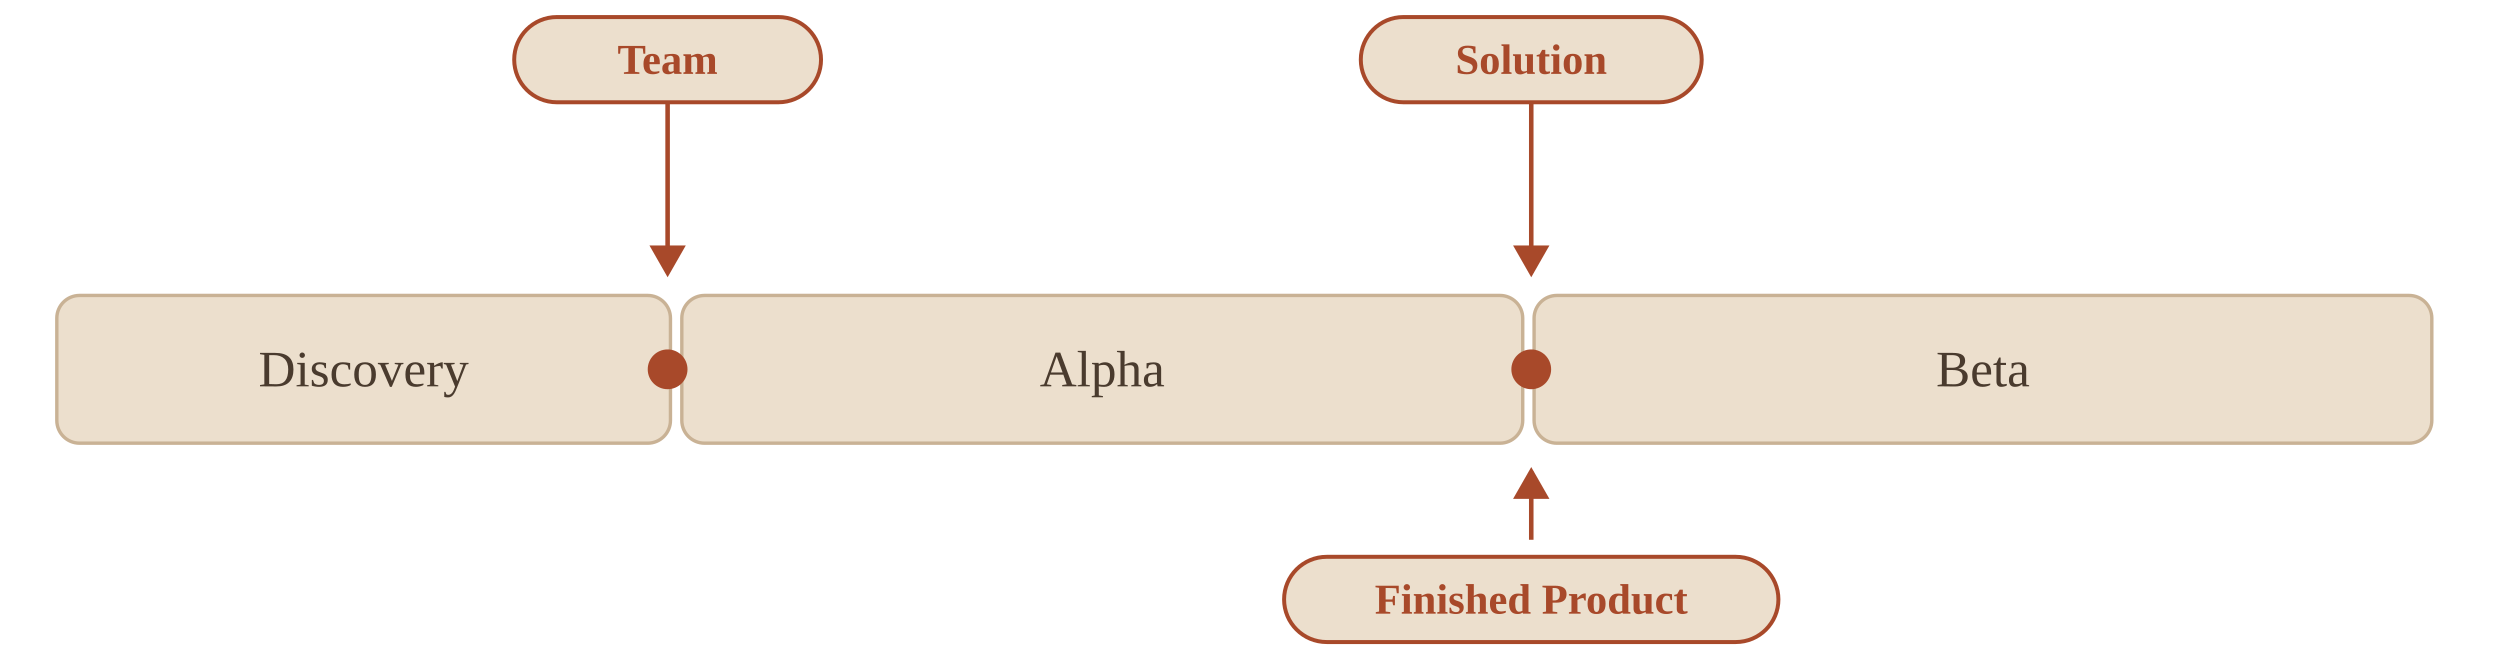
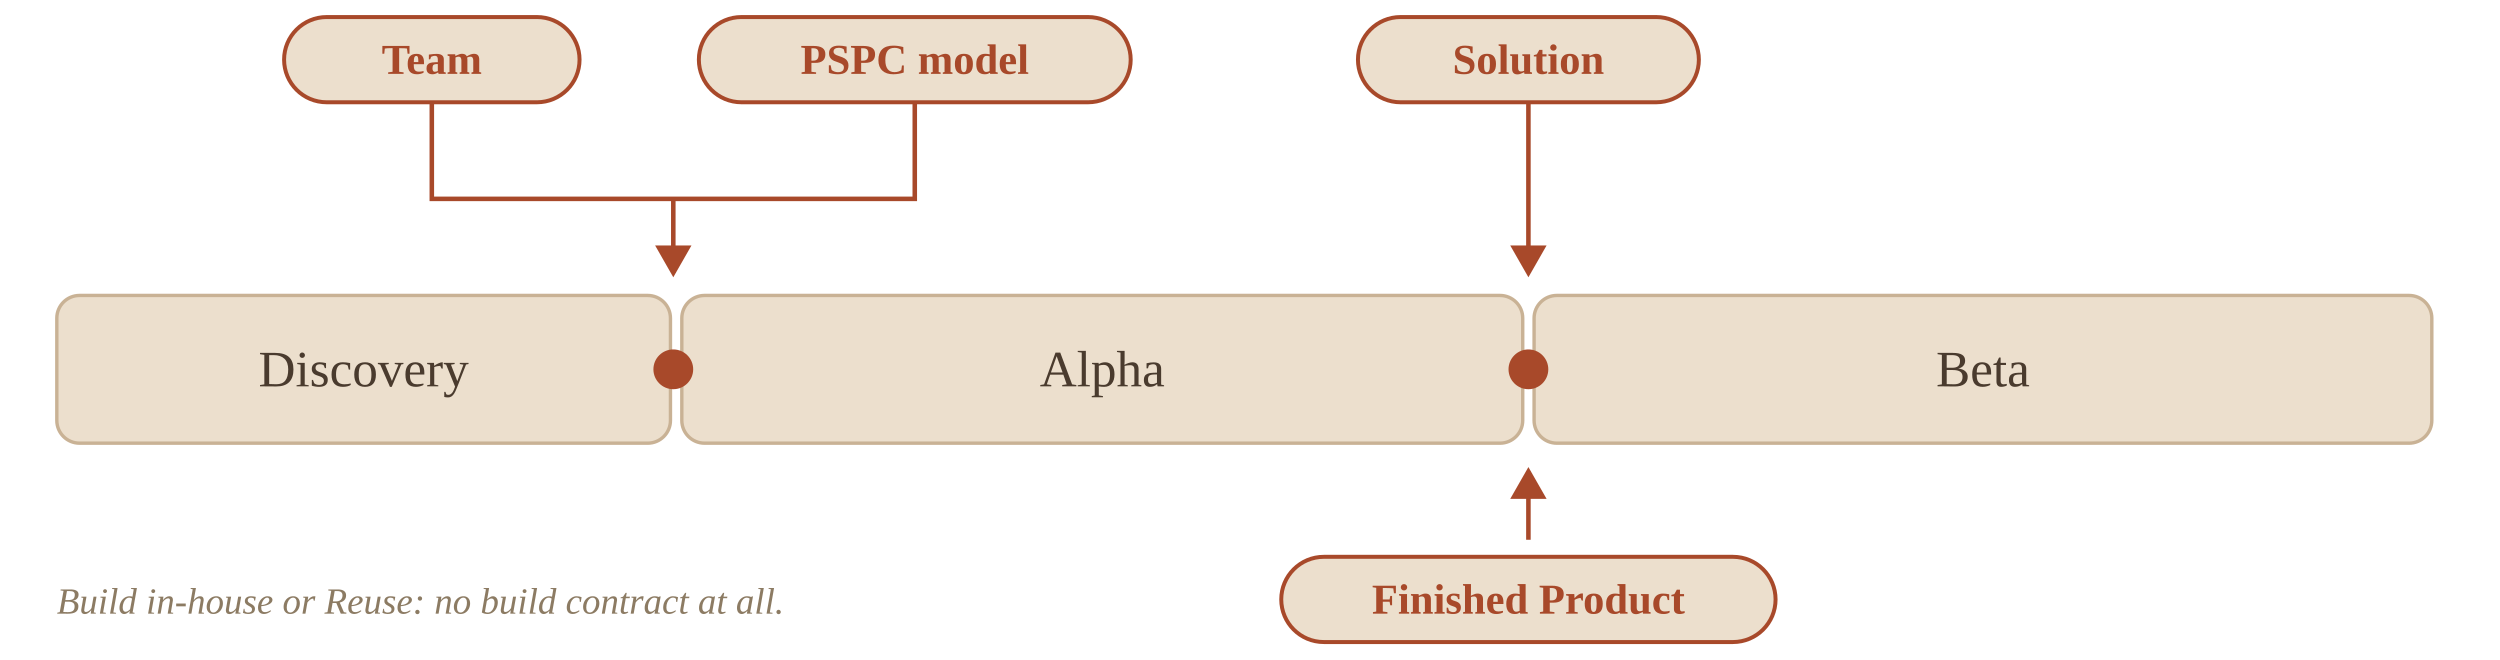
<svg xmlns="http://www.w3.org/2000/svg" viewBox="0 0 880 232" width="880" height="232" font-family="Georgia, 'Times New Roman', serif">
  <defs>
    <marker id="ar" markerWidth="8" markerHeight="8" refX="6" refY="4" orient="auto">
      <path d="M0 0 L7 4 L0 8 Z" fill="#A8492A" />
    </marker>
  </defs>
-   <rect x="181" y="6" width="108" height="30" rx="15" fill="#ECDFCD" stroke="#A8492A" stroke-width="1.4" />
-   <text x="235" y="26" text-anchor="middle" font-size="15" fill="#A8492A" font-weight="bold">Team</text>
-   <path d="M235 36 L235 96" stroke="#A8492A" stroke-width="1.6" marker-end="url(#ar)" />
-   <rect x="479" y="6" width="120" height="30" rx="15" fill="#ECDFCD" stroke="#A8492A" stroke-width="1.4" />
-   <text x="539" y="26" text-anchor="middle" font-size="15" fill="#A8492A" font-weight="bold">Solution</text>
-   <path d="M539 36 L539 96" stroke="#A8492A" stroke-width="1.6" marker-end="url(#ar)" />
+   <rect x="100" y="6" width="104" height="30" rx="15" fill="#ECDFCD" stroke="#A8492A" stroke-width="1.4" />
+   <text x="152" y="26" text-anchor="middle" font-size="15" fill="#A8492A" font-weight="bold">Team</text>
+   <rect x="246" y="6" width="152" height="30" rx="15" fill="#ECDFCD" stroke="#A8492A" stroke-width="1.4" />
+   <text x="322" y="26" text-anchor="middle" font-size="15" fill="#A8492A" font-weight="bold">PSPC model</text>
+   <path d="M152 36 L152 70 L322 70 L322 36" fill="none" stroke="#A8492A" stroke-width="1.6" />
+   <path d="M237 70 L237 96" stroke="#A8492A" stroke-width="1.6" marker-end="url(#ar)" />
+   <rect x="478" y="6" width="120" height="30" rx="15" fill="#ECDFCD" stroke="#A8492A" stroke-width="1.4" />
+   <text x="538" y="26" text-anchor="middle" font-size="15" fill="#A8492A" font-weight="bold">Solution</text>
+   <path d="M538 36 L538 96" stroke="#A8492A" stroke-width="1.6" marker-end="url(#ar)" />
  <rect x="20" y="104" width="216" height="52" rx="8" fill="#ECDFCD" stroke="#C9B295" stroke-width="1.2" />
  <text x="128" y="136" text-anchor="middle" font-size="18" fill="#4A3B2E">Discovery</text>
  <rect x="240" y="104" width="296" height="52" rx="8" fill="#ECDFCD" stroke="#C9B295" stroke-width="1.2" />
  <text x="388" y="136" text-anchor="middle" font-size="18" fill="#4A3B2E">Alpha</text>
  <rect x="540" y="104" width="316" height="52" rx="8" fill="#ECDFCD" stroke="#C9B295" stroke-width="1.2" />
  <text x="698" y="136" text-anchor="middle" font-size="18" fill="#4A3B2E">Beta</text>
-   <circle cx="235" cy="130" r="7" fill="#A8492A" />
-   <circle cx="539" cy="130" r="7" fill="#A8492A" />
-   <path d="M539 190 L539 166" stroke="#A8492A" stroke-width="1.6" marker-end="url(#ar)" />
-   <rect x="452" y="196" width="174" height="30" rx="15" fill="#ECDFCD" stroke="#A8492A" stroke-width="1.4" />
-   <text x="539" y="216" text-anchor="middle" font-size="15" fill="#A8492A" font-weight="bold">Finished Product</text>
+   <circle cx="237" cy="130" r="7" fill="#A8492A" />
+   <circle cx="538" cy="130" r="7" fill="#A8492A" />
+   <path d="M538 190 L538 166" stroke="#A8492A" stroke-width="1.6" marker-end="url(#ar)" />
+   <rect x="451" y="196" width="174" height="30" rx="15" fill="#ECDFCD" stroke="#A8492A" stroke-width="1.4" />
+   <text x="538" y="216" text-anchor="middle" font-size="15" fill="#A8492A" font-weight="bold">Finished Product</text>
+   <text x="20" y="216" font-size="13" font-style="italic" fill="#8C7B63">Build in-house or Reuse: no build contract at all.</text>
</svg>
